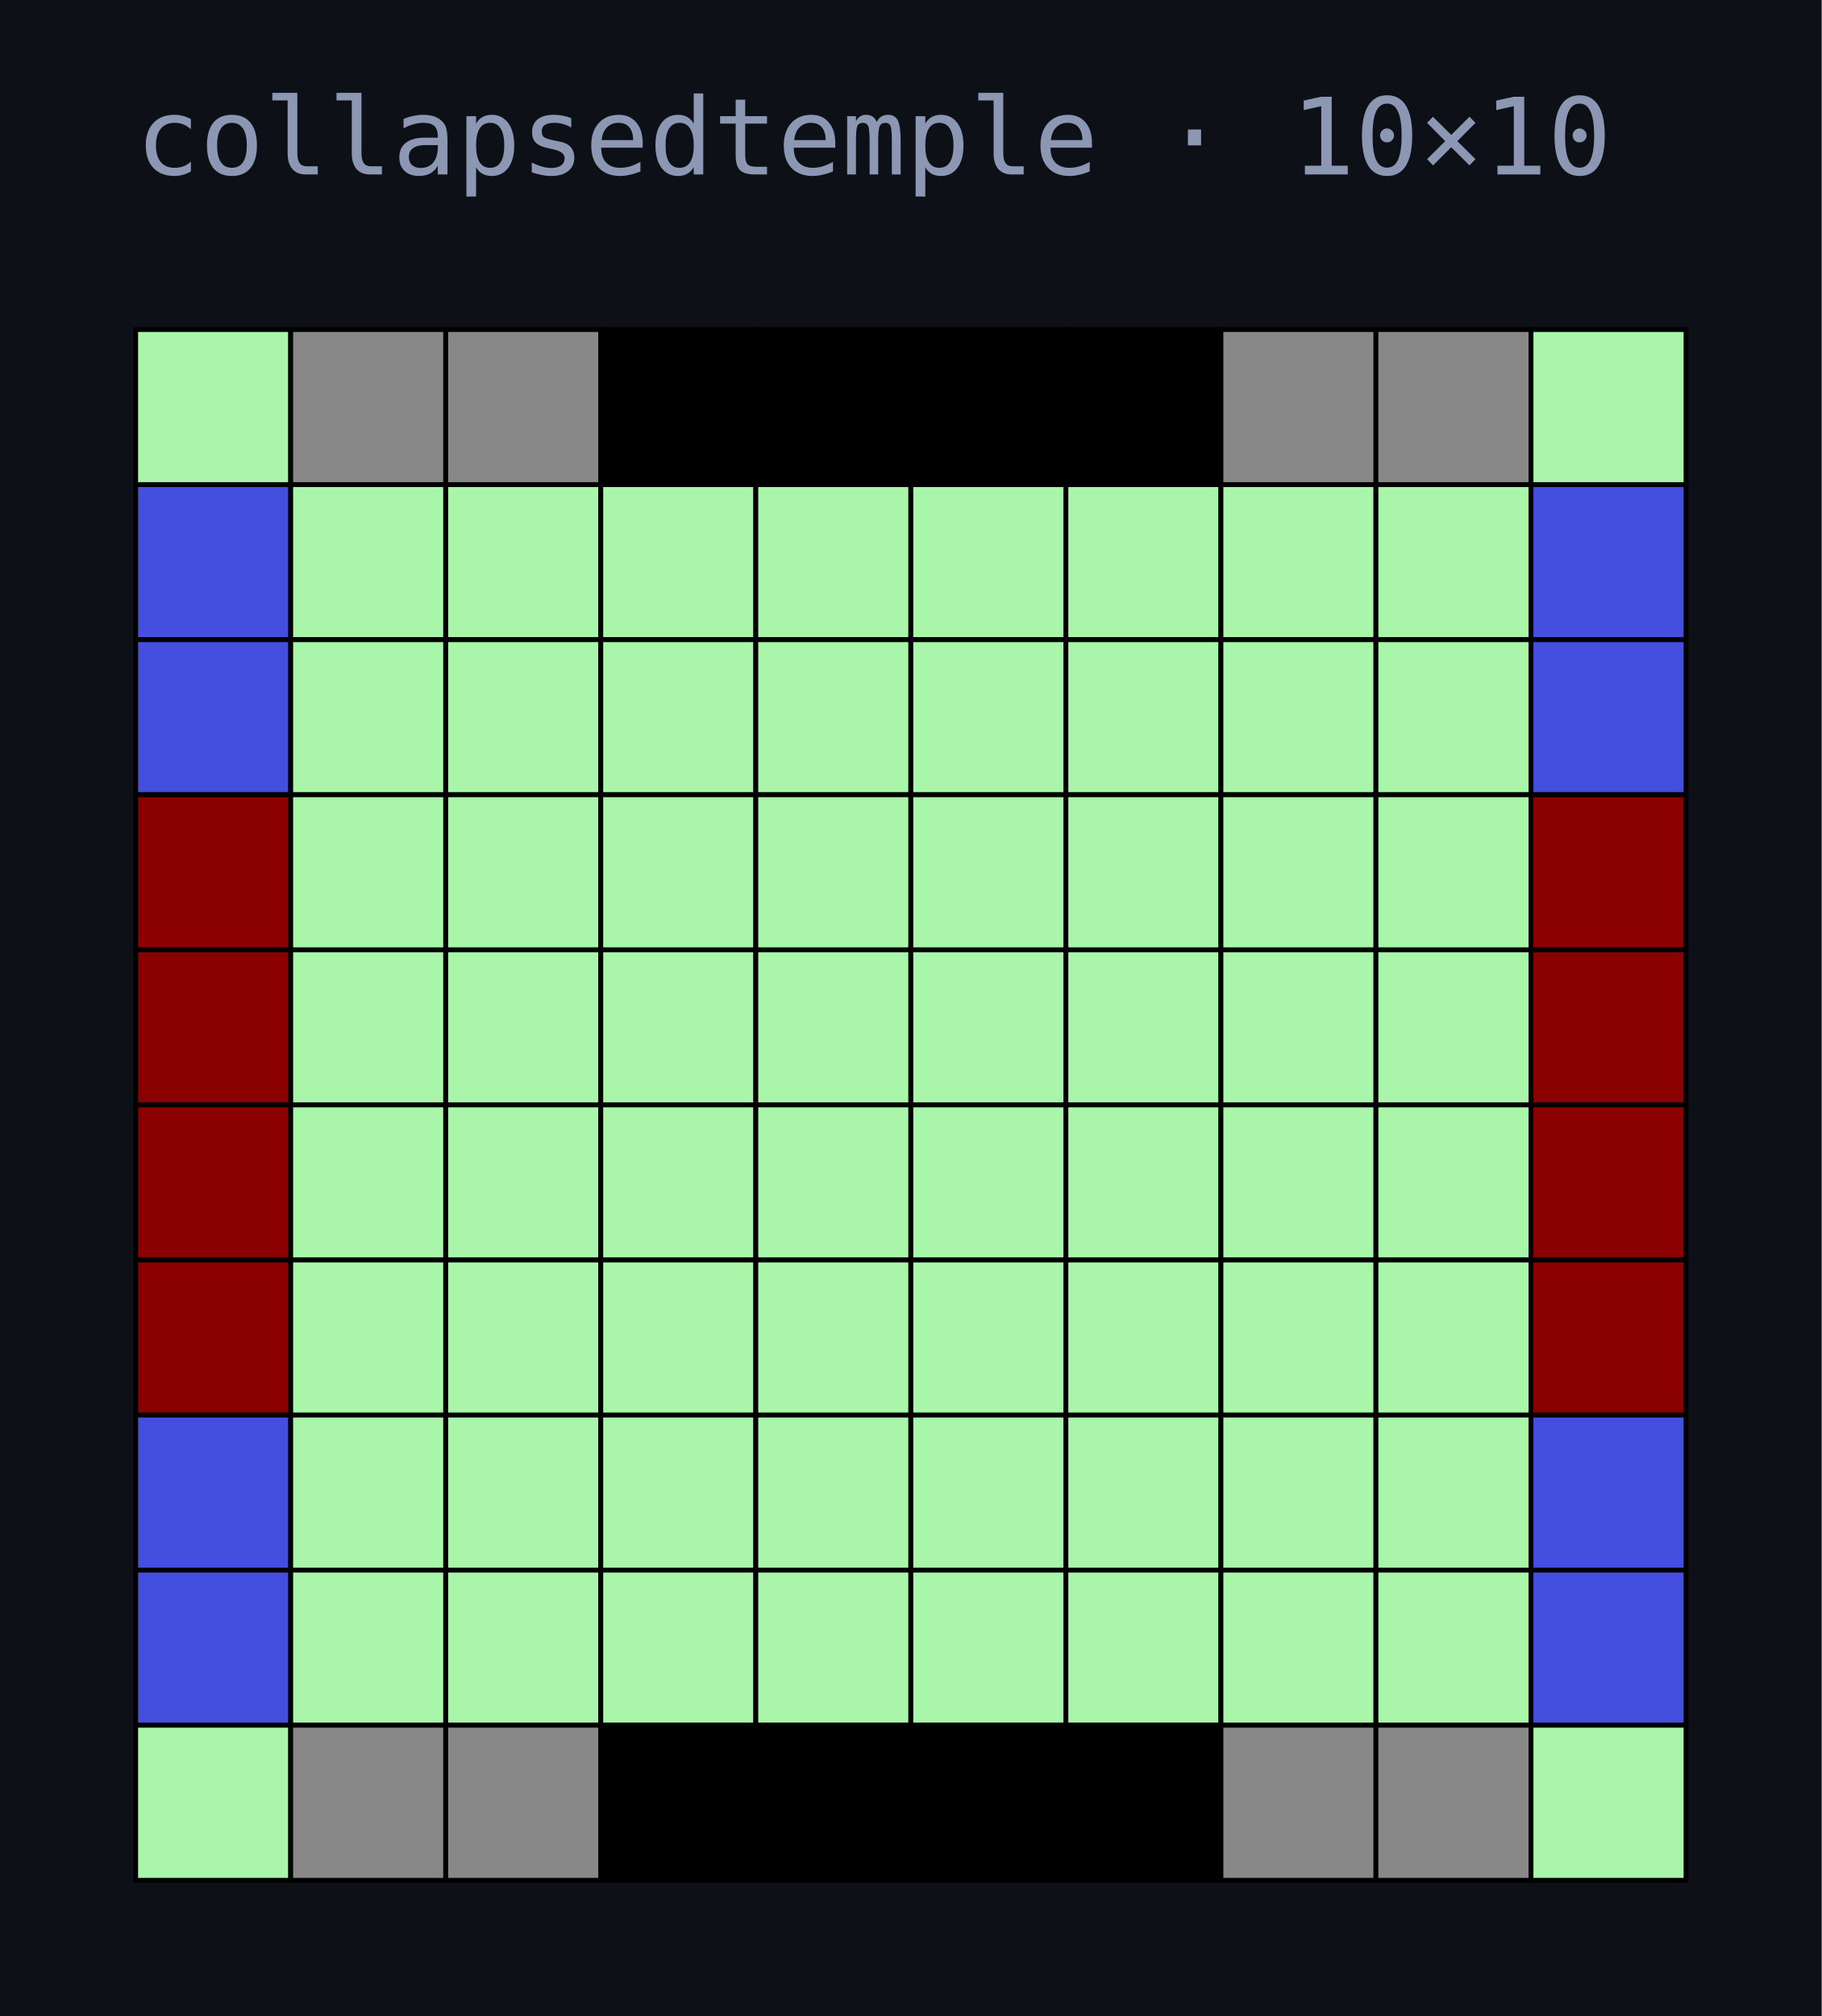
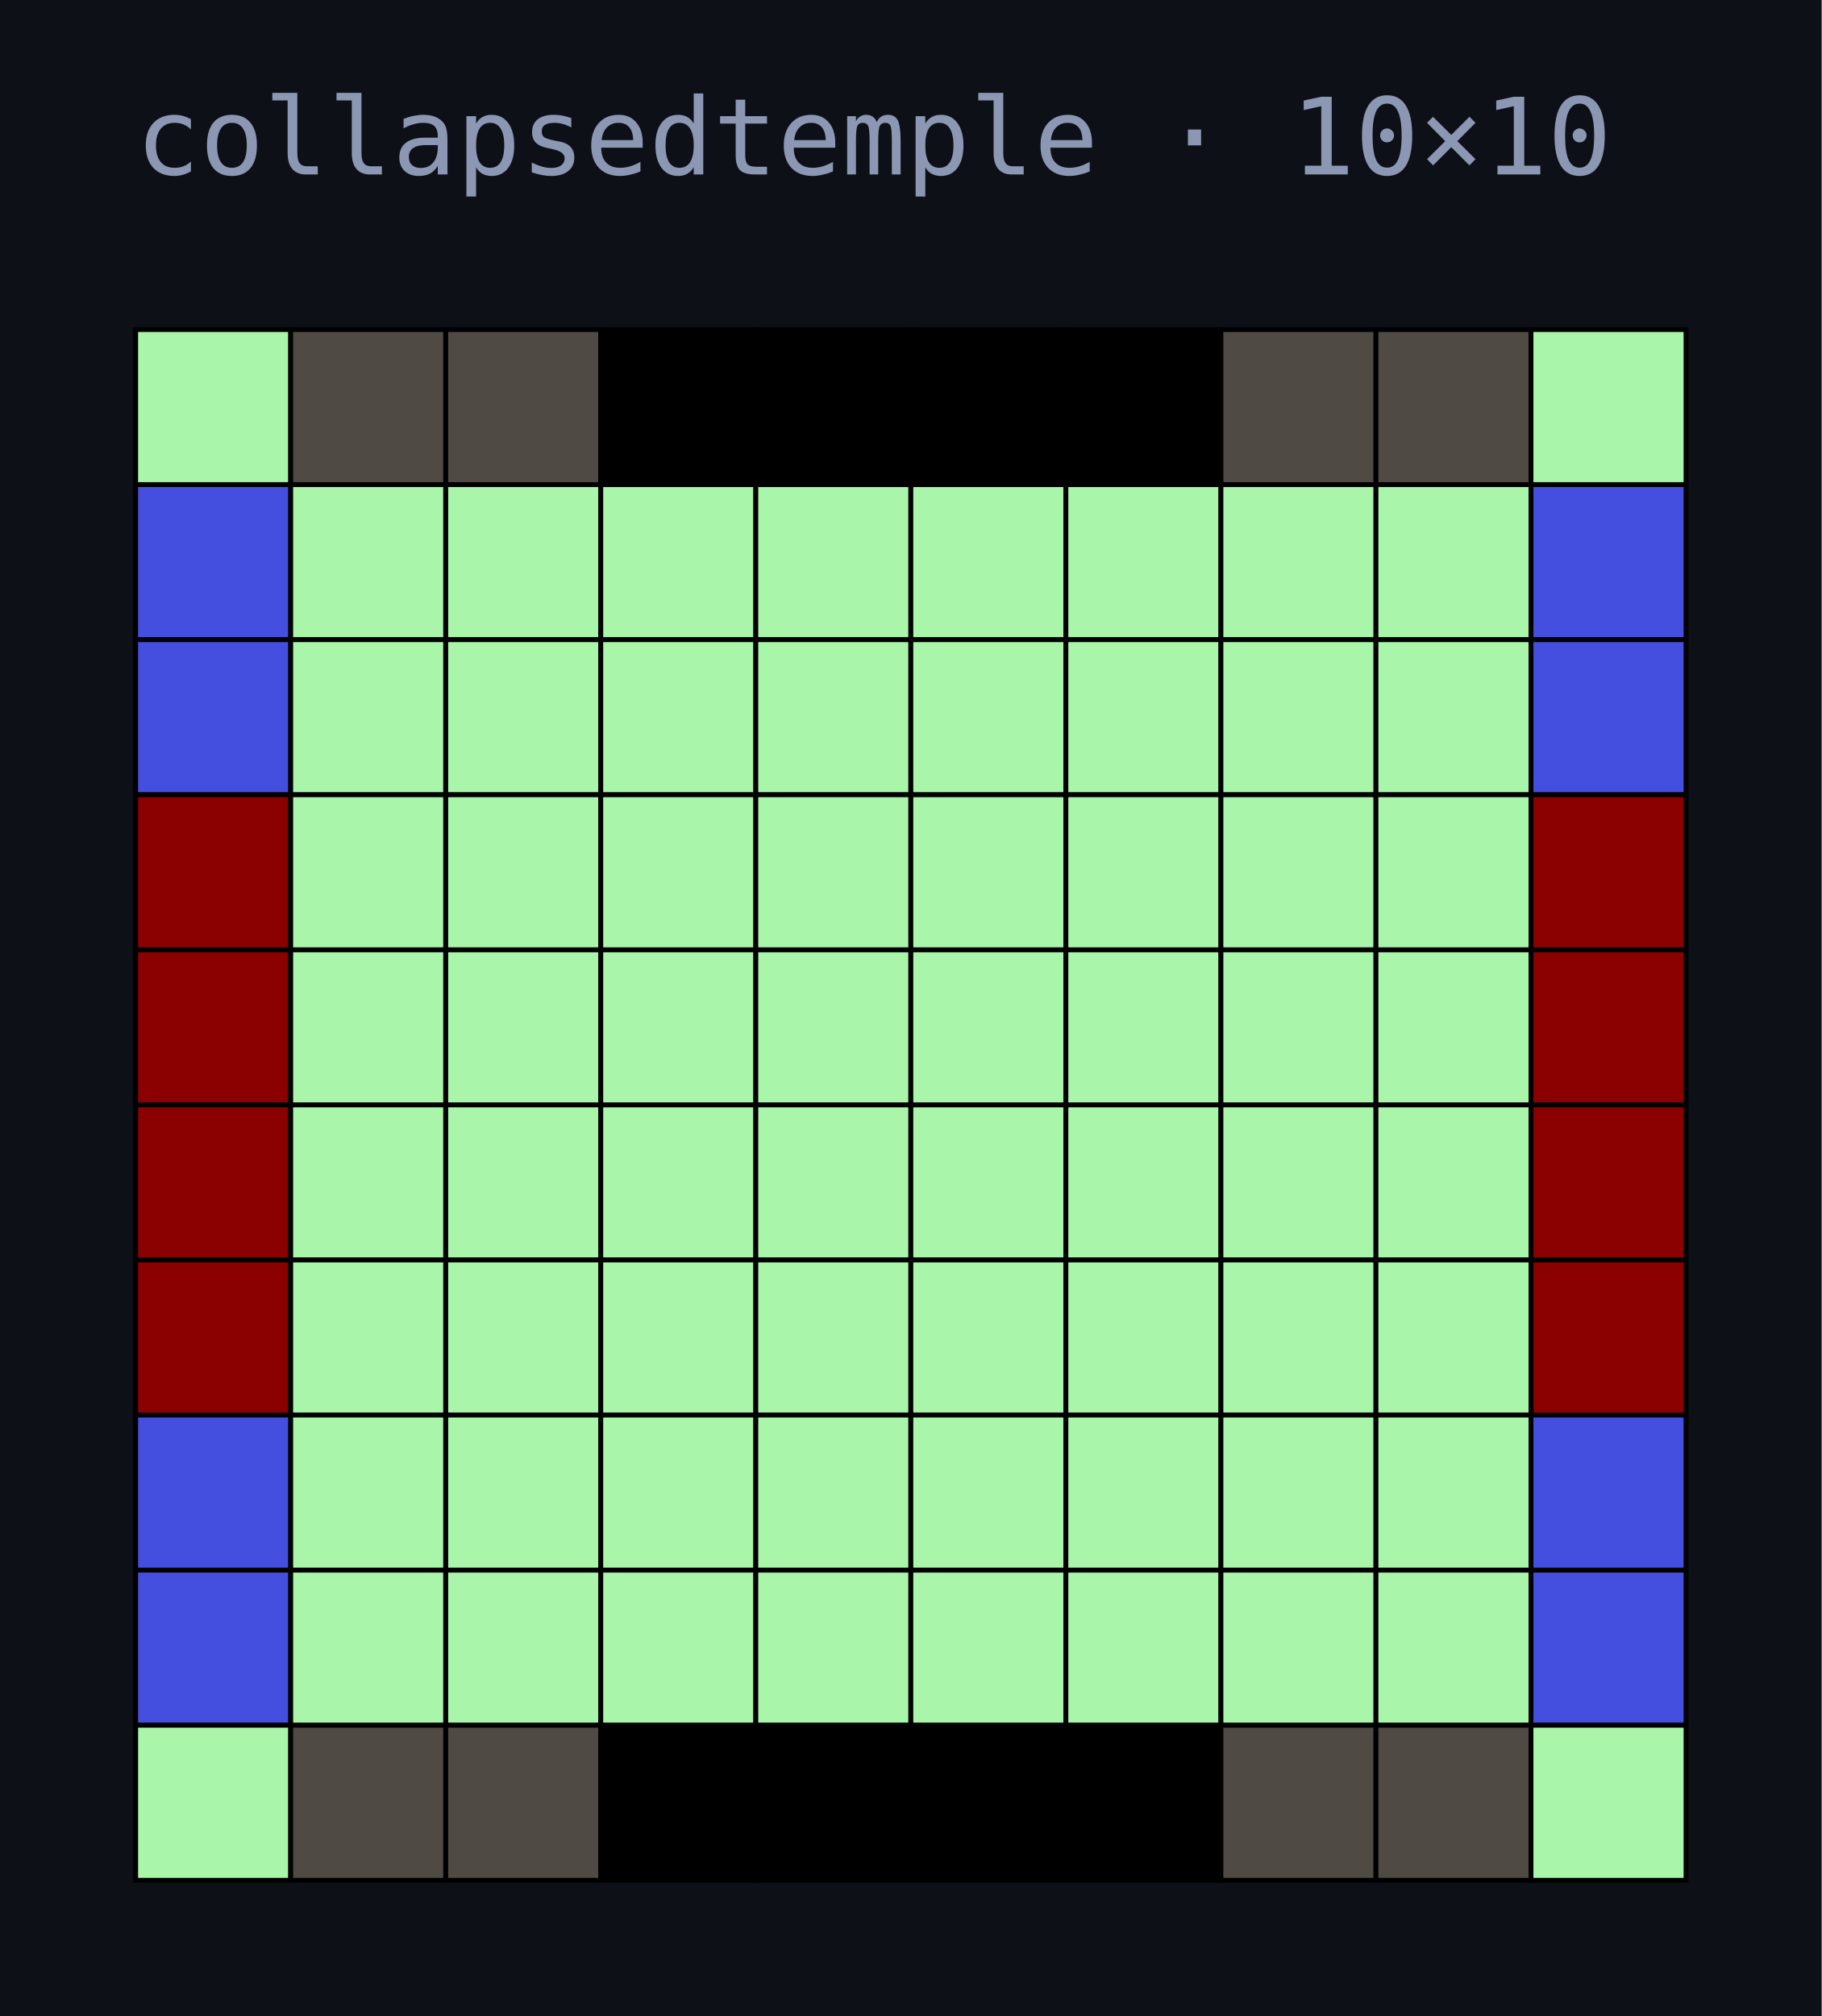
<svg xmlns="http://www.w3.org/2000/svg" width="188" height="208" viewBox="0 0 188 208">
  <rect width="100%" height="100%" fill="#0d1117" />
  <text x="14" y="18" fill="#8b97b3" font-family="ui-monospace,Menlo,Consolas,monospace" font-size="11">collapsedtemple · 10×10</text>
  <rect x="14" y="34" width="16" height="16" fill="#A9F5A9" stroke="#000" stroke-width="0.5" />
-   <rect x="30" y="34" width="16" height="16" fill="#888888" stroke="#000" stroke-width="0.5" />
-   <rect x="46" y="34" width="16" height="16" fill="#888888" stroke="#000" stroke-width="0.5" />
+   <rect x="30" y="34" width="16" height="16" fill="#4f4a44" stroke="#000" stroke-width="0.5" />
+   <rect x="46" y="34" width="16" height="16" fill="#4f4a44" stroke="#000" stroke-width="0.5" />
  <rect x="62" y="34" width="16" height="16" fill="#000000" stroke="#000" stroke-width="0.5" />
  <rect x="78" y="34" width="16" height="16" fill="#000000" stroke="#000" stroke-width="0.5" />
  <rect x="94" y="34" width="16" height="16" fill="#000000" stroke="#000" stroke-width="0.5" />
  <rect x="110" y="34" width="16" height="16" fill="#000000" stroke="#000" stroke-width="0.5" />
-   <rect x="126" y="34" width="16" height="16" fill="#888888" stroke="#000" stroke-width="0.5" />
-   <rect x="142" y="34" width="16" height="16" fill="#888888" stroke="#000" stroke-width="0.5" />
+   <rect x="126" y="34" width="16" height="16" fill="#4f4a44" stroke="#000" stroke-width="0.5" />
+   <rect x="142" y="34" width="16" height="16" fill="#4f4a44" stroke="#000" stroke-width="0.5" />
  <rect x="158" y="34" width="16" height="16" fill="#A9F5A9" stroke="#000" stroke-width="0.5" />
  <rect x="14" y="50" width="16" height="16" fill="#454FDF" stroke="#000" stroke-width="0.5" />
  <rect x="30" y="50" width="16" height="16" fill="#A9F5A9" stroke="#000" stroke-width="0.5" />
  <rect x="46" y="50" width="16" height="16" fill="#A9F5A9" stroke="#000" stroke-width="0.5" />
  <rect x="62" y="50" width="16" height="16" fill="#A9F5A9" stroke="#000" stroke-width="0.5" />
  <rect x="78" y="50" width="16" height="16" fill="#A9F5A9" stroke="#000" stroke-width="0.5" />
  <rect x="94" y="50" width="16" height="16" fill="#A9F5A9" stroke="#000" stroke-width="0.5" />
  <rect x="110" y="50" width="16" height="16" fill="#A9F5A9" stroke="#000" stroke-width="0.5" />
  <rect x="126" y="50" width="16" height="16" fill="#A9F5A9" stroke="#000" stroke-width="0.5" />
  <rect x="142" y="50" width="16" height="16" fill="#A9F5A9" stroke="#000" stroke-width="0.5" />
  <rect x="158" y="50" width="16" height="16" fill="#454FDF" stroke="#000" stroke-width="0.5" />
  <rect x="14" y="66" width="16" height="16" fill="#454FDF" stroke="#000" stroke-width="0.5" />
  <rect x="30" y="66" width="16" height="16" fill="#A9F5A9" stroke="#000" stroke-width="0.5" />
  <rect x="46" y="66" width="16" height="16" fill="#A9F5A9" stroke="#000" stroke-width="0.5" />
  <rect x="62" y="66" width="16" height="16" fill="#A9F5A9" stroke="#000" stroke-width="0.5" />
  <rect x="78" y="66" width="16" height="16" fill="#A9F5A9" stroke="#000" stroke-width="0.5" />
  <rect x="94" y="66" width="16" height="16" fill="#A9F5A9" stroke="#000" stroke-width="0.5" />
  <rect x="110" y="66" width="16" height="16" fill="#A9F5A9" stroke="#000" stroke-width="0.5" />
  <rect x="126" y="66" width="16" height="16" fill="#A9F5A9" stroke="#000" stroke-width="0.5" />
  <rect x="142" y="66" width="16" height="16" fill="#A9F5A9" stroke="#000" stroke-width="0.5" />
  <rect x="158" y="66" width="16" height="16" fill="#454FDF" stroke="#000" stroke-width="0.5" />
  <rect x="14" y="82" width="16" height="16" fill="#8B0000" stroke="#000" stroke-width="0.5" />
  <rect x="30" y="82" width="16" height="16" fill="#A9F5A9" stroke="#000" stroke-width="0.5" />
  <rect x="46" y="82" width="16" height="16" fill="#A9F5A9" stroke="#000" stroke-width="0.5" />
  <rect x="62" y="82" width="16" height="16" fill="#A9F5A9" stroke="#000" stroke-width="0.5" />
  <rect x="78" y="82" width="16" height="16" fill="#A9F5A9" stroke="#000" stroke-width="0.5" />
  <rect x="94" y="82" width="16" height="16" fill="#A9F5A9" stroke="#000" stroke-width="0.5" />
  <rect x="110" y="82" width="16" height="16" fill="#A9F5A9" stroke="#000" stroke-width="0.5" />
  <rect x="126" y="82" width="16" height="16" fill="#A9F5A9" stroke="#000" stroke-width="0.5" />
  <rect x="142" y="82" width="16" height="16" fill="#A9F5A9" stroke="#000" stroke-width="0.5" />
  <rect x="158" y="82" width="16" height="16" fill="#8B0000" stroke="#000" stroke-width="0.5" />
  <rect x="14" y="98" width="16" height="16" fill="#8B0000" stroke="#000" stroke-width="0.5" />
  <rect x="30" y="98" width="16" height="16" fill="#A9F5A9" stroke="#000" stroke-width="0.5" />
  <rect x="46" y="98" width="16" height="16" fill="#A9F5A9" stroke="#000" stroke-width="0.5" />
  <rect x="62" y="98" width="16" height="16" fill="#A9F5A9" stroke="#000" stroke-width="0.5" />
  <rect x="78" y="98" width="16" height="16" fill="#A9F5A9" stroke="#000" stroke-width="0.5" />
  <rect x="94" y="98" width="16" height="16" fill="#A9F5A9" stroke="#000" stroke-width="0.5" />
  <rect x="110" y="98" width="16" height="16" fill="#A9F5A9" stroke="#000" stroke-width="0.5" />
  <rect x="126" y="98" width="16" height="16" fill="#A9F5A9" stroke="#000" stroke-width="0.5" />
  <rect x="142" y="98" width="16" height="16" fill="#A9F5A9" stroke="#000" stroke-width="0.5" />
  <rect x="158" y="98" width="16" height="16" fill="#8B0000" stroke="#000" stroke-width="0.5" />
  <rect x="14" y="114" width="16" height="16" fill="#8B0000" stroke="#000" stroke-width="0.5" />
  <rect x="30" y="114" width="16" height="16" fill="#A9F5A9" stroke="#000" stroke-width="0.5" />
  <rect x="46" y="114" width="16" height="16" fill="#A9F5A9" stroke="#000" stroke-width="0.5" />
  <rect x="62" y="114" width="16" height="16" fill="#A9F5A9" stroke="#000" stroke-width="0.5" />
  <rect x="78" y="114" width="16" height="16" fill="#A9F5A9" stroke="#000" stroke-width="0.5" />
  <rect x="94" y="114" width="16" height="16" fill="#A9F5A9" stroke="#000" stroke-width="0.5" />
  <rect x="110" y="114" width="16" height="16" fill="#A9F5A9" stroke="#000" stroke-width="0.5" />
  <rect x="126" y="114" width="16" height="16" fill="#A9F5A9" stroke="#000" stroke-width="0.5" />
  <rect x="142" y="114" width="16" height="16" fill="#A9F5A9" stroke="#000" stroke-width="0.5" />
  <rect x="158" y="114" width="16" height="16" fill="#8B0000" stroke="#000" stroke-width="0.5" />
  <rect x="14" y="130" width="16" height="16" fill="#8B0000" stroke="#000" stroke-width="0.5" />
  <rect x="30" y="130" width="16" height="16" fill="#A9F5A9" stroke="#000" stroke-width="0.5" />
  <rect x="46" y="130" width="16" height="16" fill="#A9F5A9" stroke="#000" stroke-width="0.5" />
  <rect x="62" y="130" width="16" height="16" fill="#A9F5A9" stroke="#000" stroke-width="0.5" />
  <rect x="78" y="130" width="16" height="16" fill="#A9F5A9" stroke="#000" stroke-width="0.5" />
  <rect x="94" y="130" width="16" height="16" fill="#A9F5A9" stroke="#000" stroke-width="0.5" />
  <rect x="110" y="130" width="16" height="16" fill="#A9F5A9" stroke="#000" stroke-width="0.5" />
  <rect x="126" y="130" width="16" height="16" fill="#A9F5A9" stroke="#000" stroke-width="0.5" />
  <rect x="142" y="130" width="16" height="16" fill="#A9F5A9" stroke="#000" stroke-width="0.5" />
  <rect x="158" y="130" width="16" height="16" fill="#8B0000" stroke="#000" stroke-width="0.5" />
  <rect x="14" y="146" width="16" height="16" fill="#454FDF" stroke="#000" stroke-width="0.5" />
  <rect x="30" y="146" width="16" height="16" fill="#A9F5A9" stroke="#000" stroke-width="0.5" />
  <rect x="46" y="146" width="16" height="16" fill="#A9F5A9" stroke="#000" stroke-width="0.5" />
  <rect x="62" y="146" width="16" height="16" fill="#A9F5A9" stroke="#000" stroke-width="0.5" />
  <rect x="78" y="146" width="16" height="16" fill="#A9F5A9" stroke="#000" stroke-width="0.5" />
  <rect x="94" y="146" width="16" height="16" fill="#A9F5A9" stroke="#000" stroke-width="0.5" />
  <rect x="110" y="146" width="16" height="16" fill="#A9F5A9" stroke="#000" stroke-width="0.5" />
  <rect x="126" y="146" width="16" height="16" fill="#A9F5A9" stroke="#000" stroke-width="0.5" />
  <rect x="142" y="146" width="16" height="16" fill="#A9F5A9" stroke="#000" stroke-width="0.5" />
  <rect x="158" y="146" width="16" height="16" fill="#454FDF" stroke="#000" stroke-width="0.5" />
  <rect x="14" y="162" width="16" height="16" fill="#454FDF" stroke="#000" stroke-width="0.5" />
  <rect x="30" y="162" width="16" height="16" fill="#A9F5A9" stroke="#000" stroke-width="0.5" />
  <rect x="46" y="162" width="16" height="16" fill="#A9F5A9" stroke="#000" stroke-width="0.5" />
  <rect x="62" y="162" width="16" height="16" fill="#A9F5A9" stroke="#000" stroke-width="0.5" />
  <rect x="78" y="162" width="16" height="16" fill="#A9F5A9" stroke="#000" stroke-width="0.5" />
  <rect x="94" y="162" width="16" height="16" fill="#A9F5A9" stroke="#000" stroke-width="0.5" />
  <rect x="110" y="162" width="16" height="16" fill="#A9F5A9" stroke="#000" stroke-width="0.5" />
  <rect x="126" y="162" width="16" height="16" fill="#A9F5A9" stroke="#000" stroke-width="0.5" />
  <rect x="142" y="162" width="16" height="16" fill="#A9F5A9" stroke="#000" stroke-width="0.5" />
  <rect x="158" y="162" width="16" height="16" fill="#454FDF" stroke="#000" stroke-width="0.5" />
  <rect x="14" y="178" width="16" height="16" fill="#A9F5A9" stroke="#000" stroke-width="0.5" />
-   <rect x="30" y="178" width="16" height="16" fill="#888888" stroke="#000" stroke-width="0.5" />
-   <rect x="46" y="178" width="16" height="16" fill="#888888" stroke="#000" stroke-width="0.5" />
+   <rect x="30" y="178" width="16" height="16" fill="#4f4a44" stroke="#000" stroke-width="0.5" />
+   <rect x="46" y="178" width="16" height="16" fill="#4f4a44" stroke="#000" stroke-width="0.5" />
  <rect x="62" y="178" width="16" height="16" fill="#000000" stroke="#000" stroke-width="0.5" />
  <rect x="78" y="178" width="16" height="16" fill="#000000" stroke="#000" stroke-width="0.5" />
  <rect x="94" y="178" width="16" height="16" fill="#000000" stroke="#000" stroke-width="0.5" />
  <rect x="110" y="178" width="16" height="16" fill="#000000" stroke="#000" stroke-width="0.5" />
-   <rect x="126" y="178" width="16" height="16" fill="#888888" stroke="#000" stroke-width="0.5" />
-   <rect x="142" y="178" width="16" height="16" fill="#888888" stroke="#000" stroke-width="0.5" />
+   <rect x="126" y="178" width="16" height="16" fill="#4f4a44" stroke="#000" stroke-width="0.5" />
+   <rect x="142" y="178" width="16" height="16" fill="#4f4a44" stroke="#000" stroke-width="0.5" />
  <rect x="158" y="178" width="16" height="16" fill="#A9F5A9" stroke="#000" stroke-width="0.5" />
</svg>
